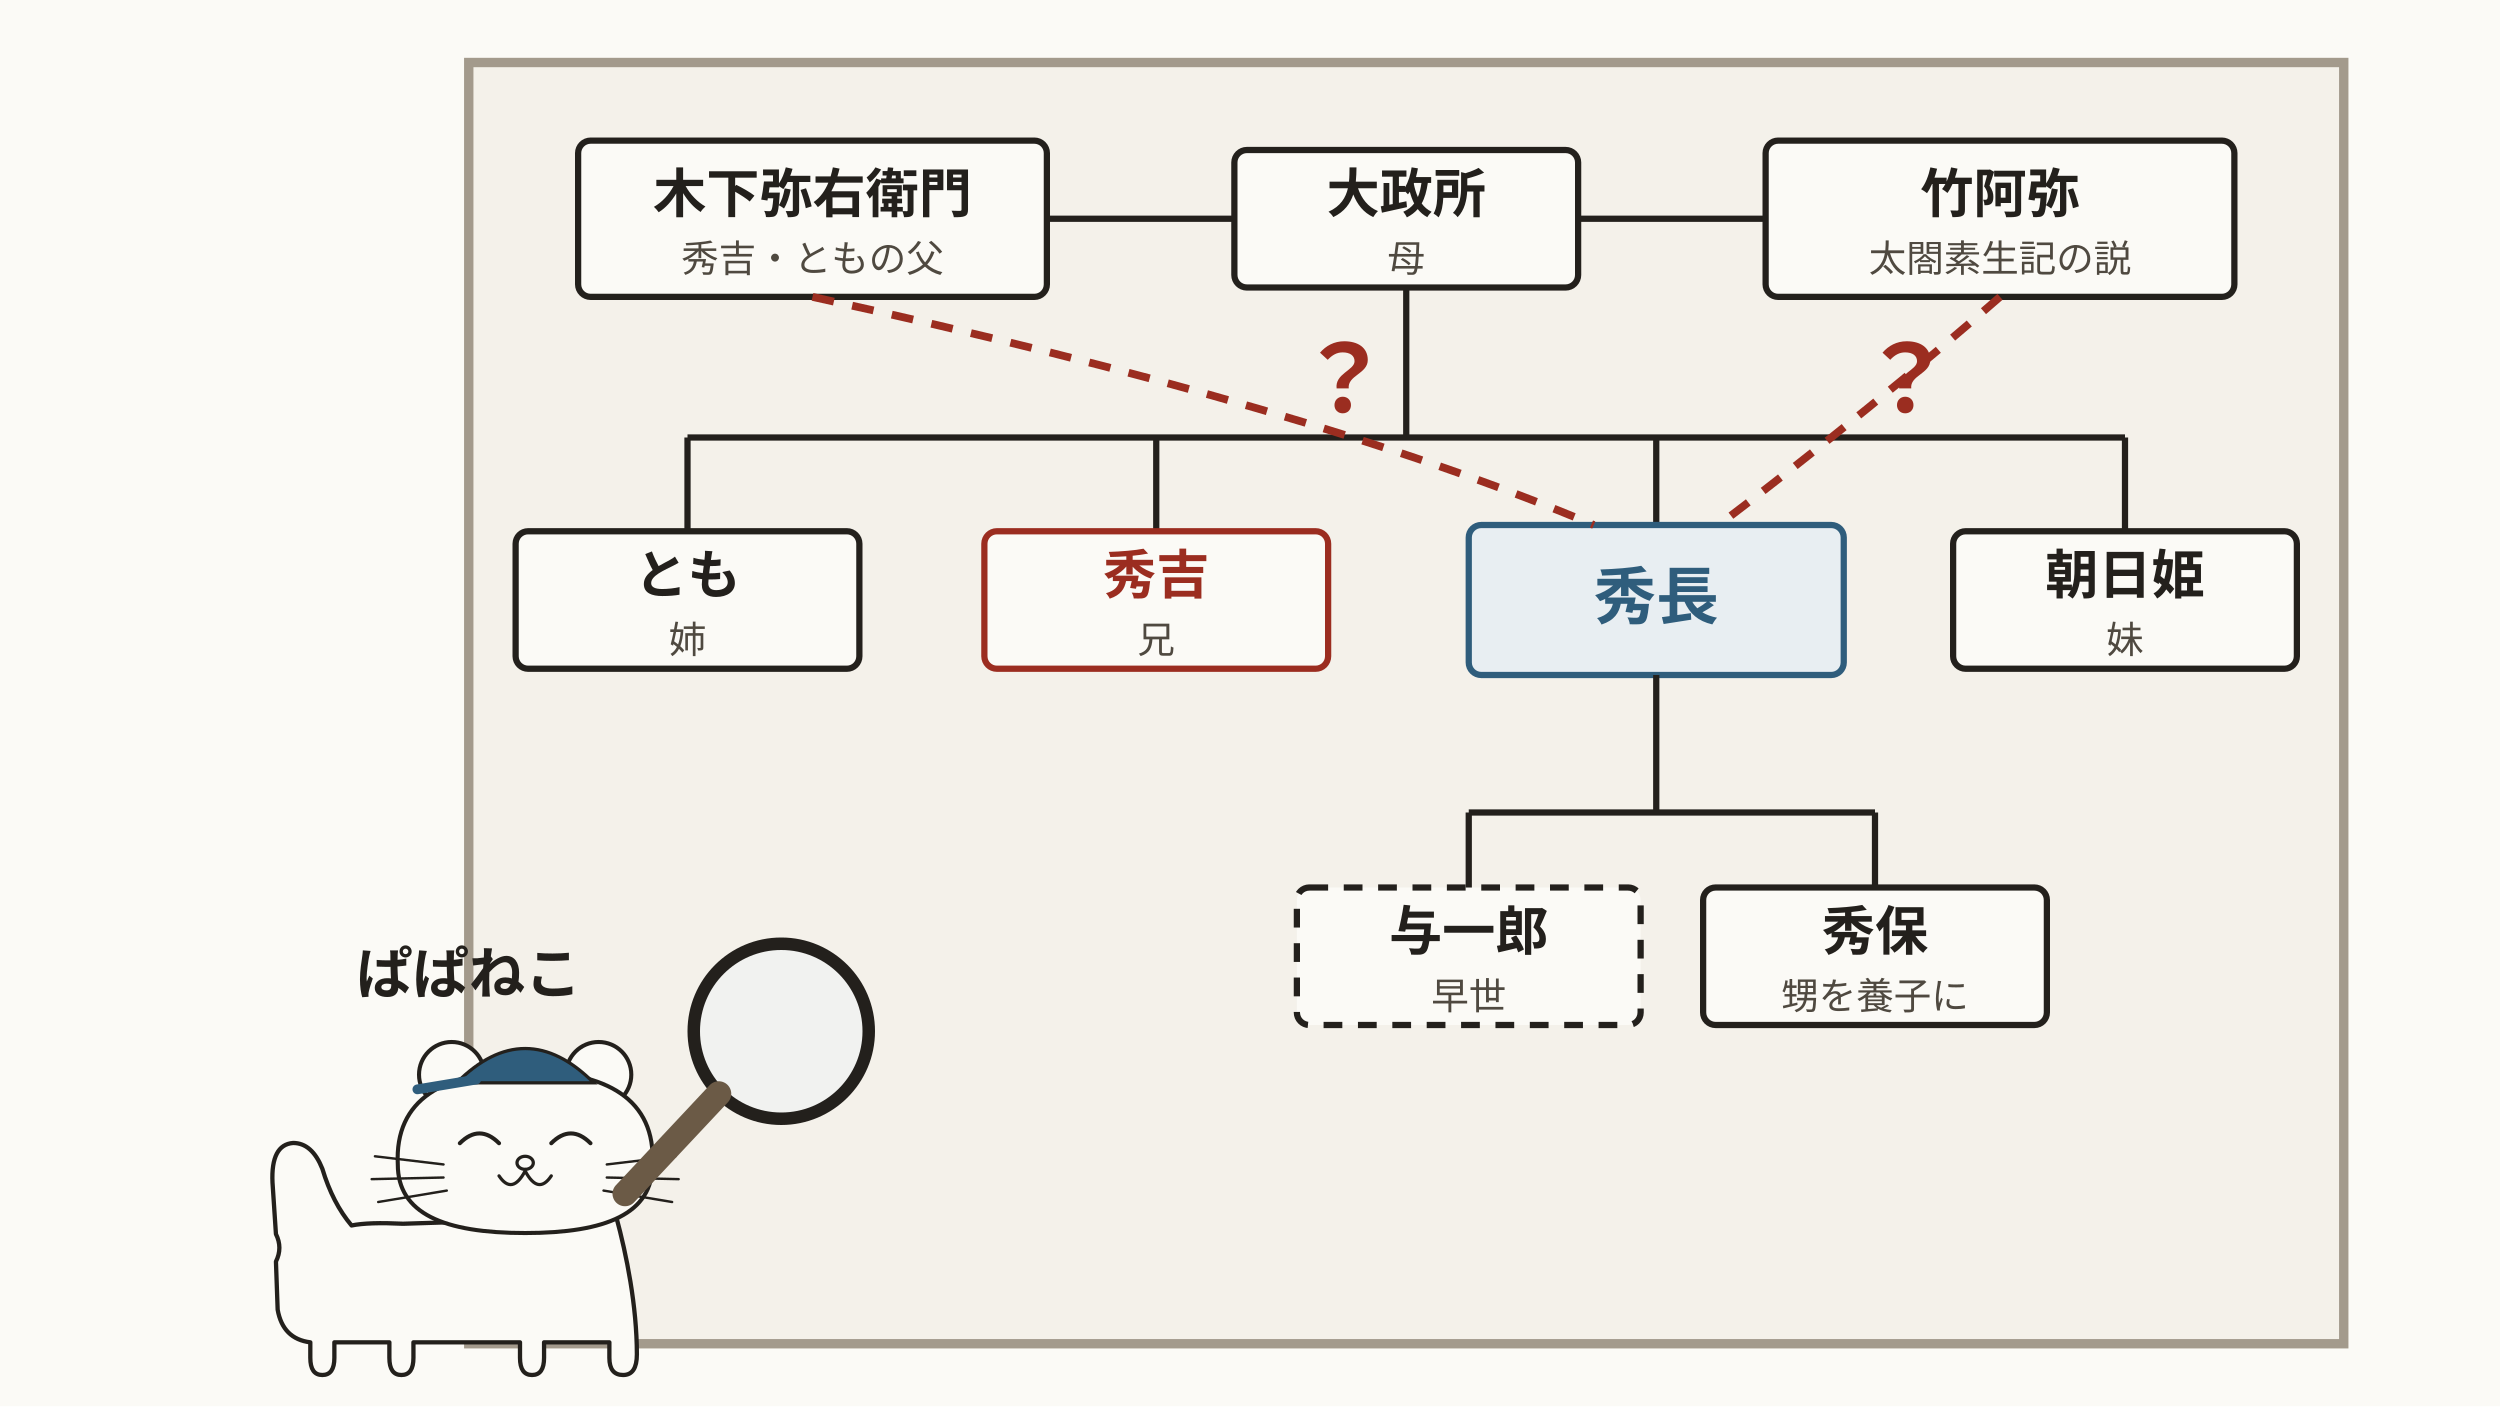
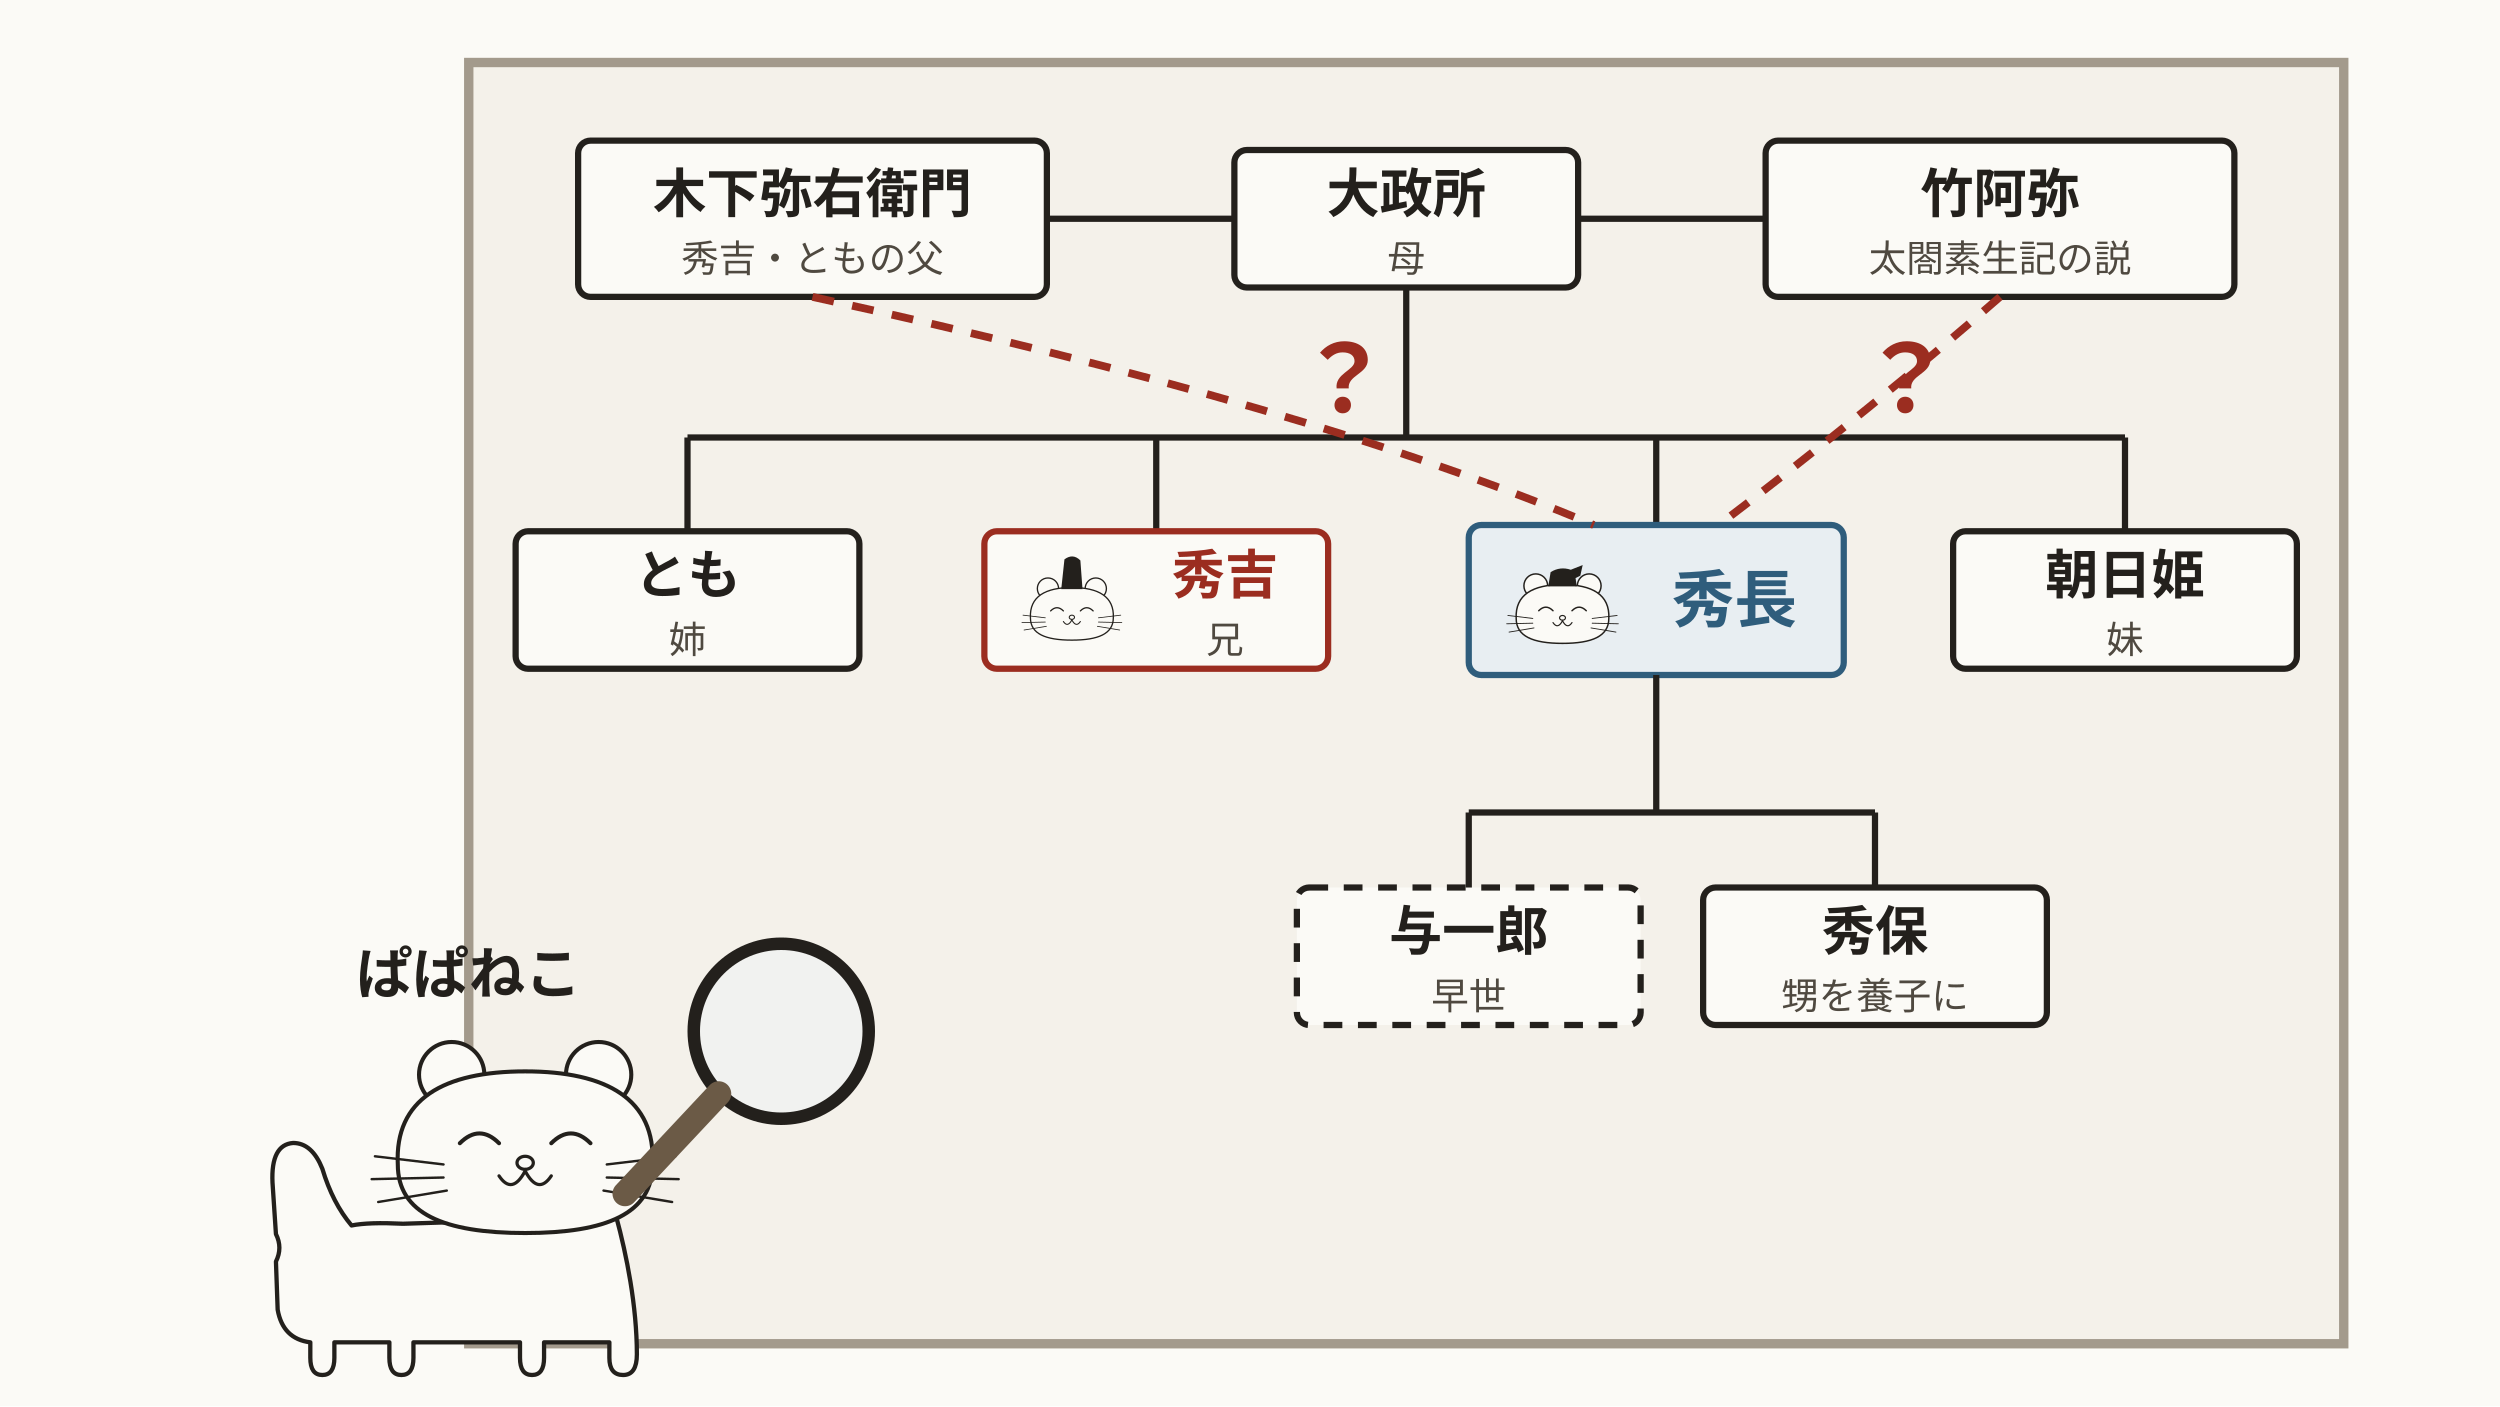
- <svg xmlns="http://www.w3.org/2000/svg" viewBox="0 0 800 450" role="img" aria-label="秀長の家系図のイメージ。上に父の候補の木下弥右衛門と竹阿弥、まんなかに母の大政所。子の段に姉のとも・兄の秀吉・秀長・妹の朝日姫が並び、秀長へは二人の父の候補から点線と「？」が引かれる。秀長の下には早世した与一郎と、養子の秀保。左下から、帽子のぱぱねこ（四つ足の猫のキャラ）が虫めがねで見上げる">
+ <svg xmlns="http://www.w3.org/2000/svg" viewBox="0 0 800 450" role="img" aria-label="秀長の家系図のイメージ。上に父の候補の木下弥右衛門と竹阿弥、まんなかに母の大政所。子の段に姉のとも・兄の秀吉・秀長・妹の朝日姫が並び（秀吉と秀長の札には、立烏帽子と折烏帽子のぱぱねこの顔）、秀長へは二人の父の候補から点線と「？」が引かれる。秀長の下には早世した与一郎と、養子の秀保。左下から、ぱぱねこ（四つ足の猫のキャラ）が虫めがねで見上げる">
  <defs>
    <g id="pn-head">
      <circle cx="-45" cy="-45" r="20" fill="#fbfaf6" stroke="#23201c" stroke-width="2.5" />
      <circle cx="45" cy="-45" r="20" fill="#fbfaf6" stroke="#23201c" stroke-width="2.5" />
      <path d="M-78,10 C-80,-30 -50,-47 0,-47 C50,-47 80,-30 78,10 C78,40 50,52 0,52 C-50,52 -78,40 -78,10 Z" fill="#fbfaf6" stroke="#23201c" stroke-width="2.5" />
      <path d="M-40,-3 Q-28,-15 -16,-3 M16,-3 Q28,-15 40,-3" fill="none" stroke="#23201c" stroke-width="2.5" stroke-linecap="round" />
      <ellipse cx="0" cy="9" rx="5" ry="4" fill="none" stroke="#23201c" stroke-width="2" />
      <path d="M-16,17 Q-8,29 0,14 Q8,29 16,17" fill="none" stroke="#23201c" stroke-width="2" stroke-linecap="round" />
      <path d="M-50,10 L-92,5 M-50,18 L-94,19 M-48,26 L-90,33 M50,10 L92,5 M50,18 L94,19 M48,26 L90,33" stroke="#23201c" stroke-width="1.5" stroke-linecap="round" />
    </g>
    <g id="pn-base">
      <path d="M-104,-92 C-110,-70 -116,-40 -116,-12 Q-116,0 -108,0 Q-100,0 -100,-10 L-100,-19 L-62,-19 L-62,-10 Q-62,0 -55,0 Q-48,0 -48,-10 L-48,-19 L14,-19 L14,-10 Q14,0 21,0 Q28,0 28,-10 L28,-19 L60,-19 L60,-10 Q60,0 67,0 Q74,0 74,-10 L74,-19 Q90,-21 93,-38 L94,-66 Q90,-74 94,-82 L96,-112 Q97,-134 84,-135 Q73,-135 67,-120 Q61,-100 50,-87 Q40,-89 20,-88 L-104,-92 Z" fill="#fbfaf6" stroke="#23201c" stroke-width="2.5" stroke-linejoin="round" />
      <use href="#pn-head" transform="translate(-51,-132) scale(0.95)" />
    </g>
  </defs>
  <rect width="800" height="450" fill="#fbfaf6" />
  <g font-family="'Noto Serif JP','Yu Mincho','Hiragino Mincho ProN',serif">
    <rect x="150" y="20" width="600" height="410" fill="#f4f1ea" stroke="#a39a8c" stroke-width="3" />
    <rect x="185.0" y="45.0" width="150" height="50" rx="4" fill="#fbfaf6" stroke="#23201c" stroke-width="2" />
    <text x="260" y="68" font-size="17" fill="#23201c" font-weight="700" text-anchor="middle">木下弥右衛門</text>
    <text x="260" y="87" font-size="12" fill="#4f4940" text-anchor="middle">秀吉・ともの父</text>
    <rect x="565.0" y="45.0" width="150" height="50" rx="4" fill="#fbfaf6" stroke="#23201c" stroke-width="2" />
    <text x="640" y="68" font-size="17" fill="#23201c" font-weight="700" text-anchor="middle">竹阿弥</text>
    <text x="640" y="87" font-size="12" fill="#4f4940" text-anchor="middle">太閤素生記の説</text>
    <rect x="395.0" y="48.0" width="110" height="44" rx="4" fill="#fbfaf6" stroke="#23201c" stroke-width="2" />
    <text x="450" y="68" font-size="17" fill="#23201c" font-weight="700" text-anchor="middle">大政所</text>
    <text x="450" y="87" font-size="12" fill="#4f4940" text-anchor="middle">母</text>
    <path d="M335,70 H395 M505,70 H565" stroke="#23201c" stroke-width="2" />
    <path d="M450,92 V140 M220,140 H680 M220,140 V170 M370,140 V170 M530,140 V170 M680,140 V170" stroke="#23201c" stroke-width="2" fill="none" />
    <rect x="165.0" y="170.0" width="110" height="44" rx="4" fill="#fbfaf6" stroke="#23201c" stroke-width="2" />
    <text x="220" y="190" font-size="17" fill="#23201c" font-weight="700" text-anchor="middle">とも</text>
    <text x="220" y="209" font-size="12" fill="#4f4940" text-anchor="middle">姉</text>
    <rect x="315.0" y="170.0" width="110" height="44" rx="4" fill="#fbfaf6" stroke="#9b2d20" stroke-width="2" />
-     <text x="370" y="190" font-size="17" fill="#9b2d20" font-weight="700" text-anchor="middle">秀吉</text>
-     <text x="370" y="209" font-size="12" fill="#4f4940" text-anchor="middle">兄</text>
+     <text x="392" y="190" font-size="17" fill="#9b2d20" font-weight="700" text-anchor="middle">秀吉</text>
+     <text x="392" y="209" font-size="12" fill="#4f4940" text-anchor="middle">兄</text>
    <rect x="470.0" y="168.0" width="120" height="48" rx="4" fill="#e8eef2" stroke="#2f5d7c" stroke-width="2" />
-     <text x="530" y="198" font-size="20" fill="#2f5d7c" font-weight="700" text-anchor="middle">秀長</text>
+     <text x="555" y="199" font-size="20" fill="#2f5d7c" font-weight="700" text-anchor="middle">秀長</text>
    <rect x="625.0" y="170.0" width="110" height="44" rx="4" fill="#fbfaf6" stroke="#23201c" stroke-width="2" />
    <text x="680" y="190" font-size="17" fill="#23201c" font-weight="700" text-anchor="middle">朝日姫</text>
    <text x="680" y="209" font-size="12" fill="#4f4940" text-anchor="middle">妹</text>
    <path d="M260,95 Q420,130 510,168 M640,95 Q600,130 550,168" stroke="#9b2d20" stroke-width="2.5" stroke-dasharray="7 6" fill="none" />
    <text x="430" y="132" font-size="30" fill="#9b2d20" font-weight="700" text-anchor="middle">？</text>
    <text x="610" y="132" font-size="30" fill="#9b2d20" font-weight="700" text-anchor="middle">？</text>
+     <g transform="translate(343,196) scale(0.17)">
+       <use href="#pn-head" />
+       <path d="M-20,-44 L-14,-100 Q2,-112 16,-98 L20,-44 Z" fill="#23201c" />
+     </g>
+     <g transform="translate(500,196) scale(0.19)">
+       <use href="#pn-head" />
+       <path d="M-24,-44 L-20,-68 Q-4,-78 14,-72 L34,-80 L30,-62 L22,-58 L24,-44 Z" fill="#23201c" />
+     </g>
    <path d="M530,216 V260 M470,260 H600 M470,260 V285 M600,260 V285" stroke="#23201c" stroke-width="2" fill="none" />
    <rect x="415.0" y="284.0" width="110" height="44" rx="4" fill="#fbfaf6" stroke="#23201c" stroke-width="2" stroke-dasharray="6 5" />
    <text x="470" y="304" font-size="17" fill="#23201c" font-weight="700" text-anchor="middle">与一郎</text>
    <text x="470" y="323" font-size="12" fill="#4f4940" text-anchor="middle">早世</text>
    <rect x="545.0" y="284.0" width="110" height="44" rx="4" fill="#fbfaf6" stroke="#23201c" stroke-width="2" />
    <text x="600" y="304" font-size="17" fill="#23201c" font-weight="700" text-anchor="middle">秀保</text>
    <text x="600" y="323" font-size="12" fill="#4f4940" text-anchor="middle">甥を養子に</text>
    <g transform="translate(140,440) scale(-0.55,0.55)">
      <use href="#pn-base" />
-       <g transform="translate(-51,-132) scale(0.95)">
-         <path d="M-42,-40 Q0,-82 42,-40 Z" fill="#2f5d7c" stroke="#23201c" stroke-width="2" />
-         <path d="M30,-42 L66,-36" stroke="#2f5d7c" stroke-width="6" stroke-linecap="round" />
-       </g>
    </g>
    <circle cx="250" cy="330" r="28" fill="#eef3f4" fill-opacity="0.6" stroke="#23201c" stroke-width="4" />
    <path d="M230,350 L200,382" stroke="#6b5a46" stroke-width="8" stroke-linecap="round" />
    <text x="150" y="318" font-size="18" fill="#23201c" font-weight="700" text-anchor="middle">ぱぱねこ</text>
  </g>
</svg>
